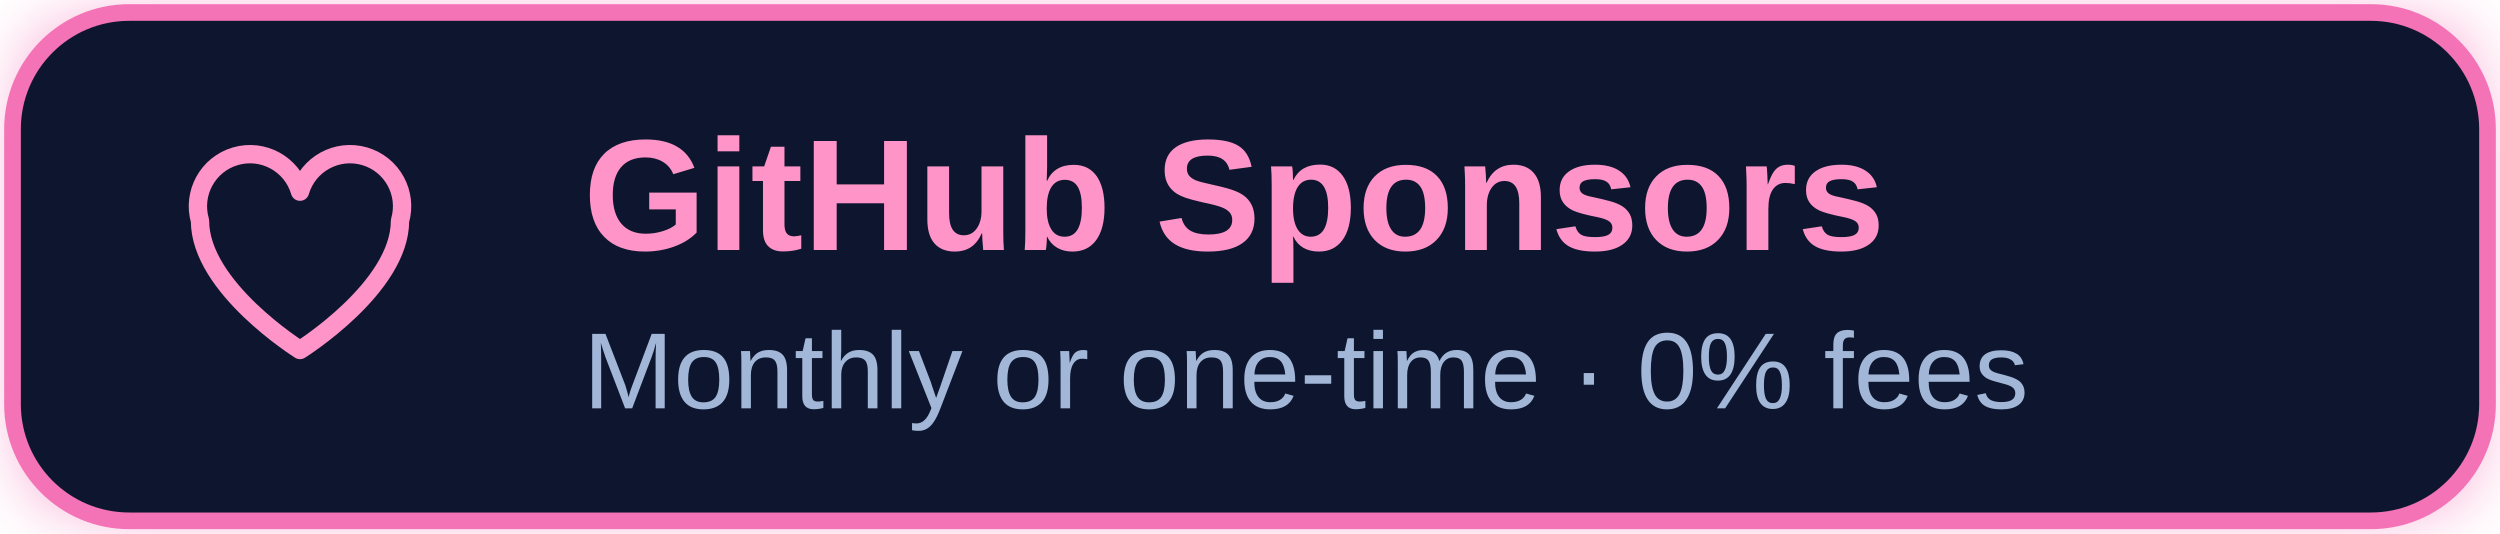
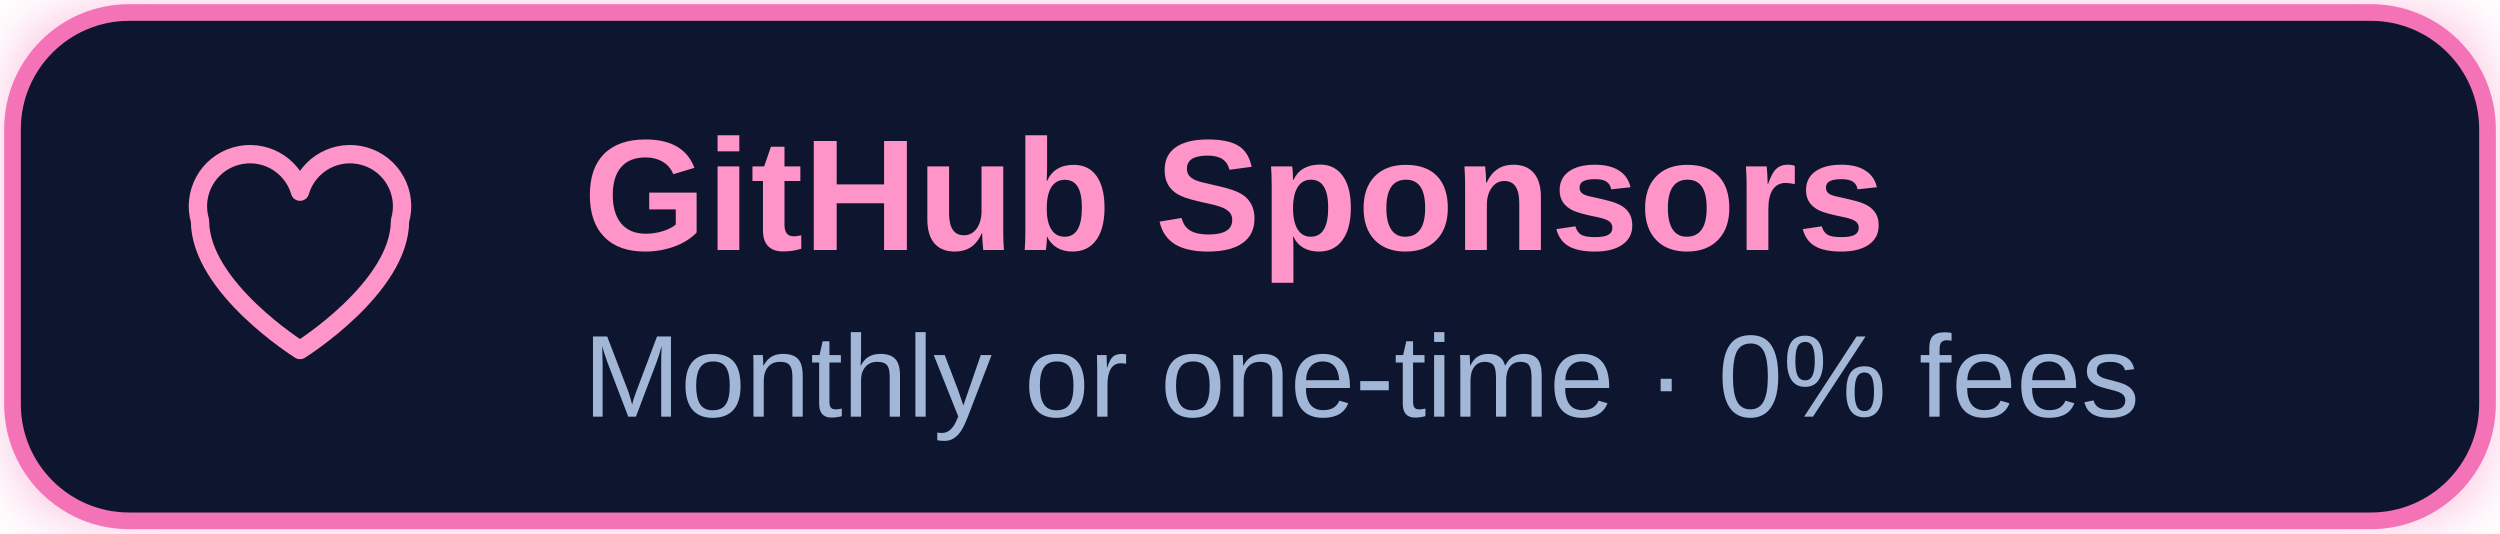
<svg xmlns="http://www.w3.org/2000/svg" width="300" height="64" viewBox="0 0 300 64" role="img" aria-label="GitHub Sponsors">
  <style>
  text { font-family: 'Segoe UI', -apple-system, BlinkMacSystemFont, 'Helvetica Neue', Arial, sans-serif; }
  .pulse { animation: pulse 3.2s ease-in-out infinite; }
  @keyframes pulse { 0%,100% { opacity: .55; } 50% { opacity: 1; } }
  @media (prefers-reduced-motion: reduce) { .pulse { animation: none; opacity: .8; } }
</style>
  <defs>
    <radialGradient id="bgg" cx="20%" cy="0%" r="120%">
      <stop offset="0" stop-color="#142443" />
      <stop offset=".55" stop-color="#0a1122" />
      <stop offset="1" stop-color="#060a14" />
    </radialGradient>
    <filter id="glow-a" x="-30%" y="-60%" width="160%" height="220%">
      <feGaussianBlur stdDeviation="4" result="b" />
      <feFlood flood-color="#f472b6" flood-opacity=".55" />
      <feComposite in2="b" operator="in" />
      <feMerge>
        <feMergeNode />
        <feMergeNode in="SourceGraphic" />
      </feMerge>
    </filter>
  </defs>
  <rect x="1.5" y="1.5" width="297" height="61" rx="14" fill="#0e182e" stroke="#f472b6" stroke-width="2" filter="url(#glow-a)" />
  <g transform="translate(22 16)" fill="none" stroke="#ff94c9" stroke-width="2.2" stroke-linecap="round" stroke-linejoin="round">
    <path d="M14 26S2 18.5 2 10.5A6 6 0 0 1 14 7a6 6 0 0 1 12 3.5C26 18.5 14 26 14 26z" />
  </g>
  <text x="70" y="30" font-size="19" font-weight="700" fill="#ff94c9">GitHub Sponsors</text>
-   <text x="70" y="49" font-size="13" fill="#a2b7d7">Monthly or one-time · 0% fees</text>
+   <text x="70" y="50" font-size="14" fill="#a2b7d7">Monthly or one-time · 0% fees</text>
</svg>
